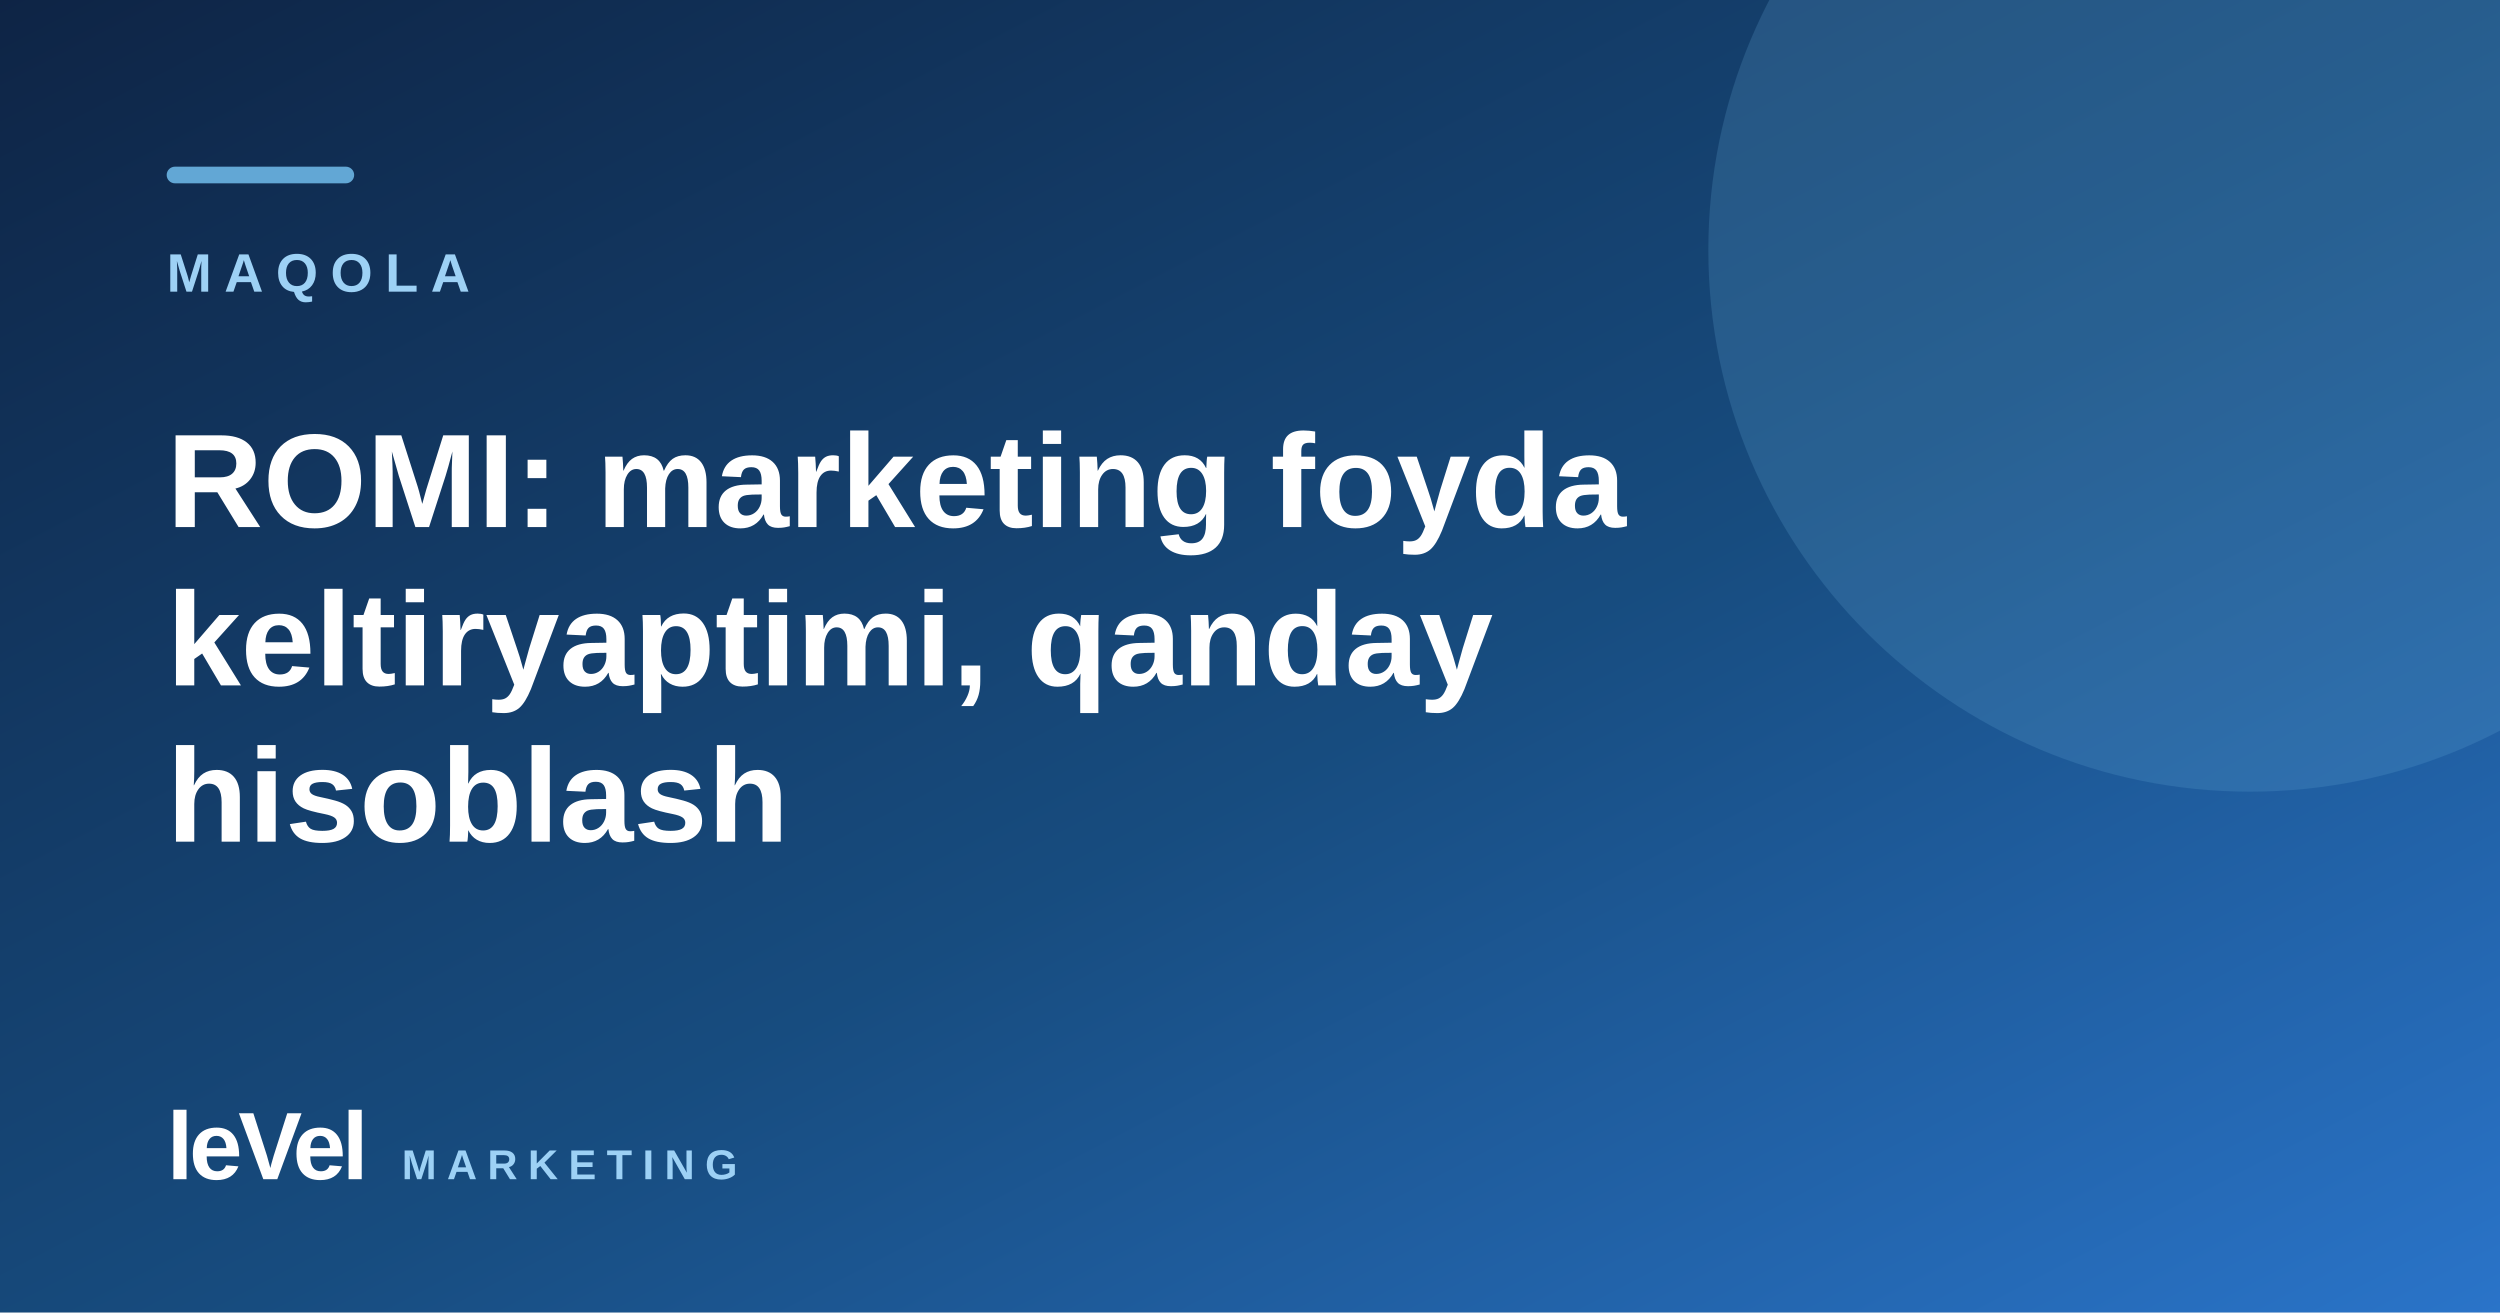
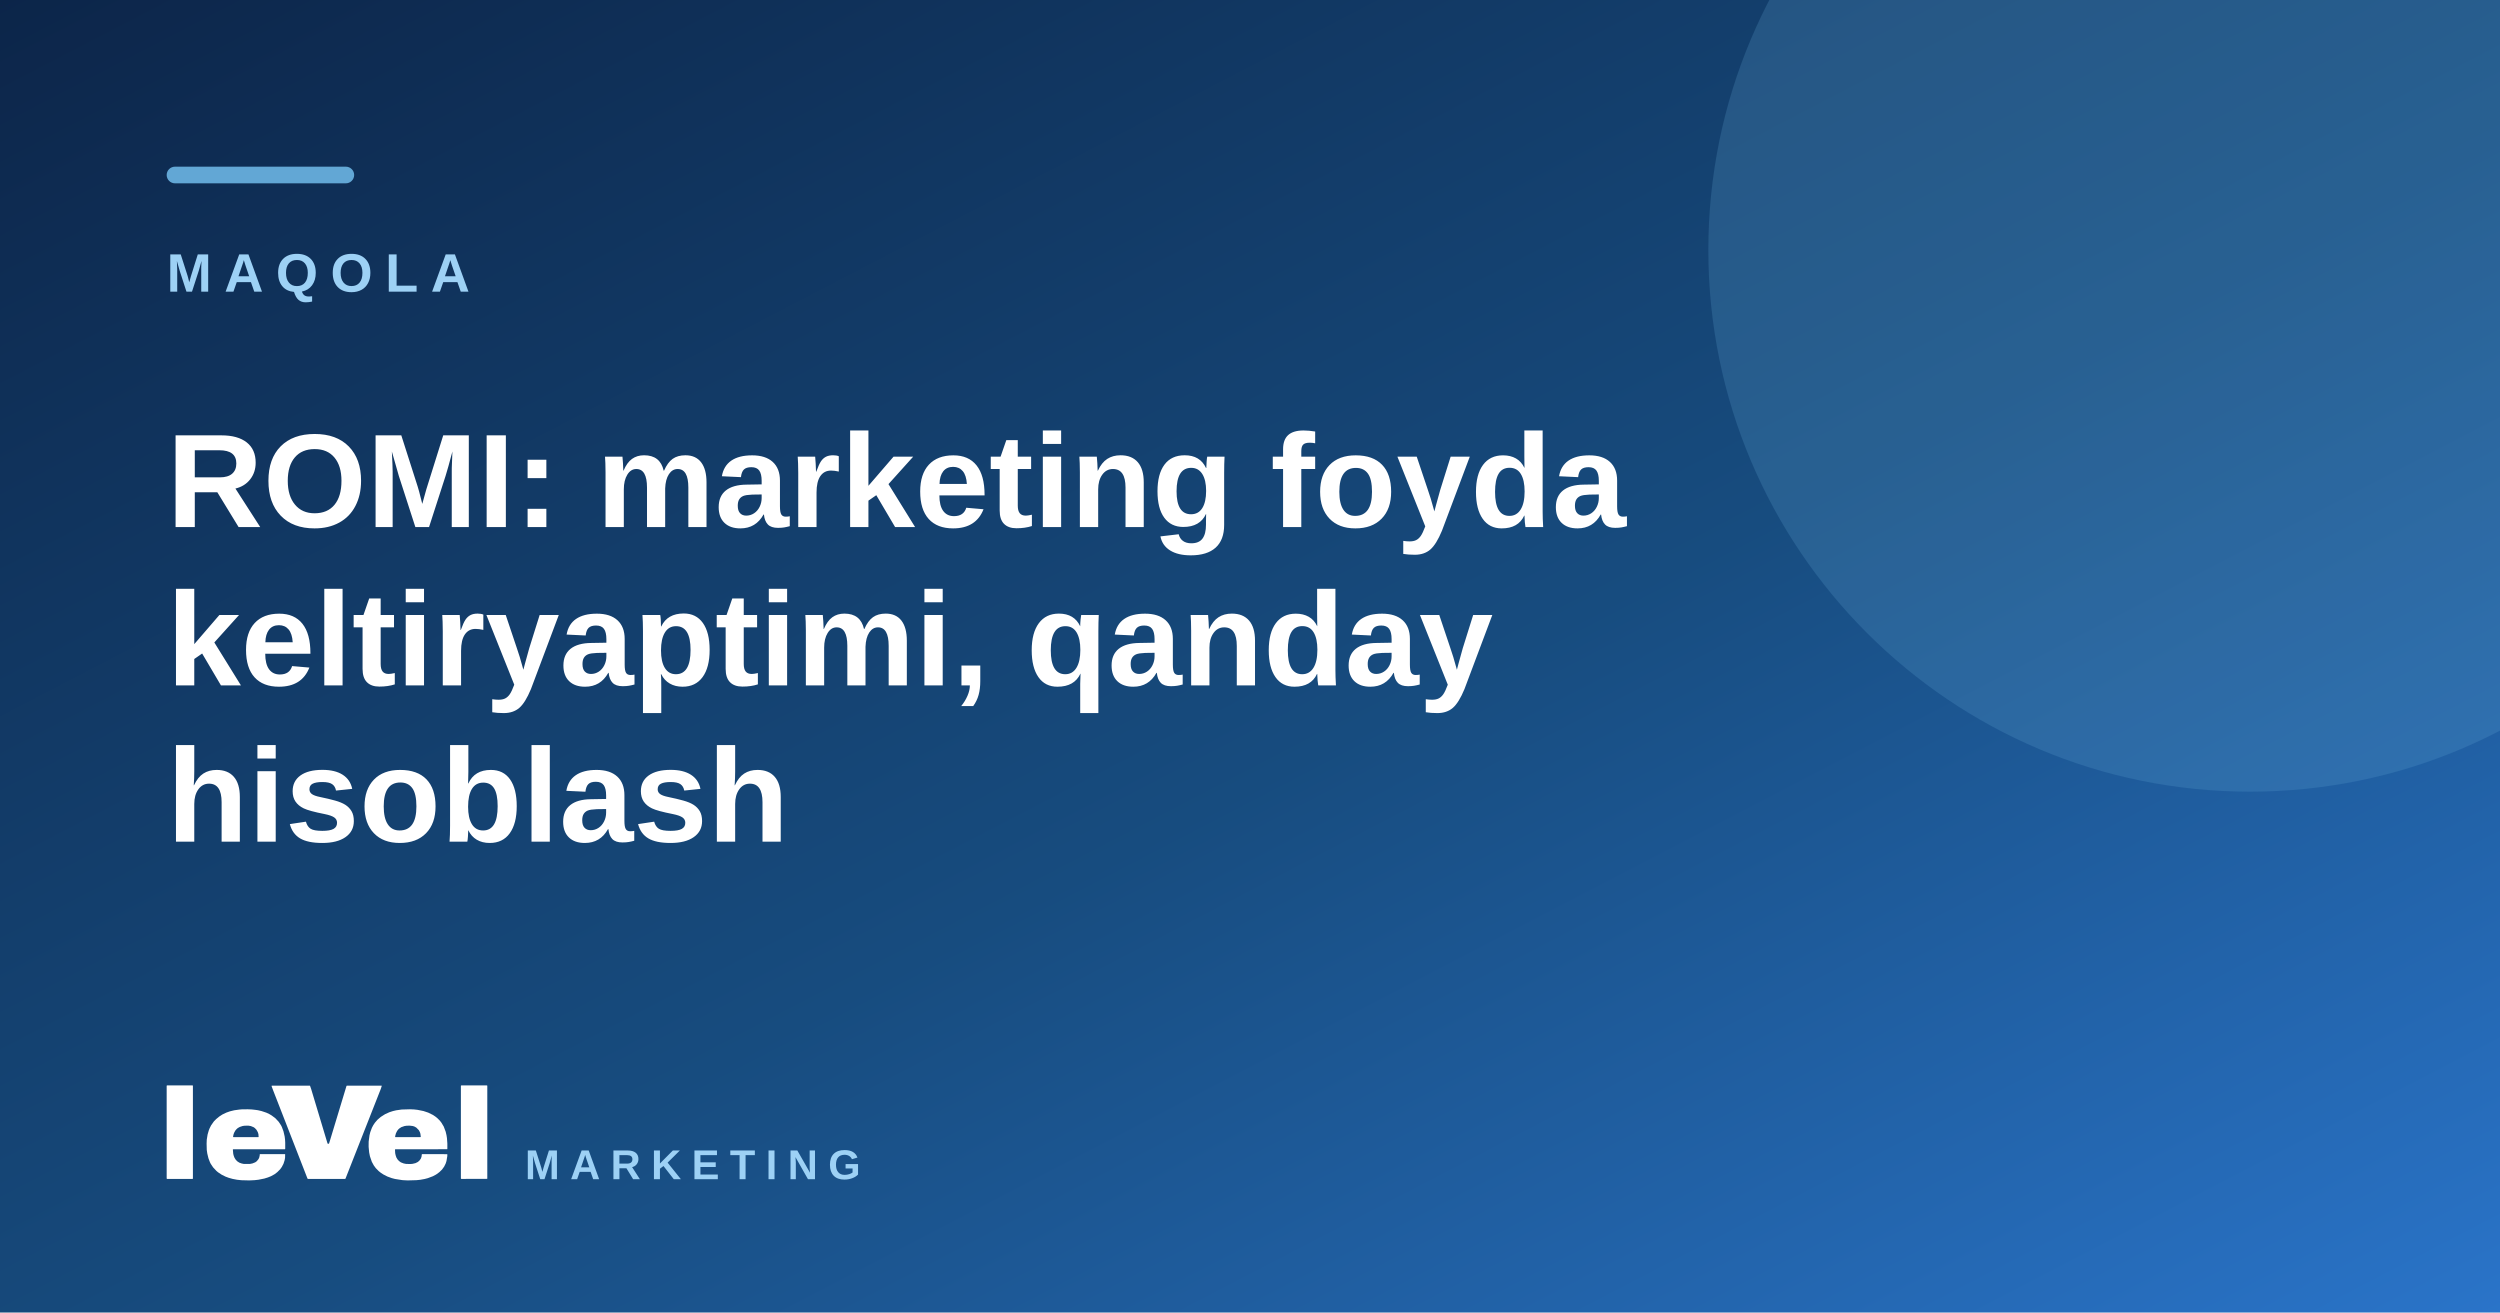
<svg xmlns="http://www.w3.org/2000/svg" viewBox="0 0 1200 630" width="1200" height="630">
  <defs>
    <linearGradient id="g" x1="0" y1="0" x2="1" y2="1">
-       <stop offset="0" stop-color="#0e2445" />
+       <stop offset="0" stop-color="#0c2549" />
      <stop offset=".55" stop-color="#174c7f" />
      <stop offset="1" stop-color="#2a74c9" />
    </linearGradient>
  </defs>
  <rect width="1200" height="630" fill="url(#g)" />
  <circle cx="1080" cy="120" r="260" fill="#62a7d5" opacity=".22" />
  <rect x="80" y="80" width="90" height="8" rx="4" fill="#62a7d5" />
  <text x="80" y="140" font-size="26" font-weight="700" letter-spacing="6" fill="#9dd1f5" font-family="Manrope, Arial, Helvetica, sans-serif">MAQOLA</text>
  <g font-family="Manrope, Arial, Helvetica, sans-serif">
    <text x="80" y="253" font-size="64" font-weight="800" fill="#fff">ROMI: marketing foyda</text>
    <text x="80" y="329" font-size="64" font-weight="800" fill="#fff">keltiryaptimi, qanday</text>
    <text x="80" y="404" font-size="64" font-weight="800" fill="#fff">hisoblash</text>
  </g>
-   <text x="80" y="566" font-size="46" letter-spacing="-2" fill="#fff" font-family="'Archivo Black', 'Arial Black', Arial, sans-serif" font-weight="900">leVel<tspan dx="16" font-size="20" letter-spacing="5" fill="#9dd1f5" font-family="Manrope, Arial, Helvetica, sans-serif" font-weight="700">MARKETING</tspan>
-   </text>
+   <path transform="translate(80 521) scale(.19)" fill="#fff" fill-rule="evenodd" d="M0.7 0.0 L0.0 1.0 L0.0 235.0 L0.7 236.2 L65.7 236.2 L66.3 235.0 L66.3 1.0 L65.7 0.0Z M744.7 0.0 L743.7 0.3 L743.3 1.0 L743.3 235.0 L743.7 235.8 L744.7 236.2 L809.7 236.0 L810.0 235.0 L810.0 1.0 L809.7 0.3 L808.7 0.0Z M265.7 0.7 L265.1 1.0 L265.1 2.0 L268.4 11.0 L355.7 235.2 L356.7 236.2 L450.7 236.2 L451.7 235.7 L540.9 9.0 L543.5 1.0 L542.7 0.7 L455.7 0.7 L454.4 1.0 L411.1 144.0 L410.1 147.0 L409.7 147.4 L407.7 147.4 L406.7 147.0 L406.2 146.0 L365.0 9.0 L362.2 1.0 L361.7 0.7Z M183.7 61.0 L170.7 62.8 L159.7 65.5 L150.7 68.7 L140.7 73.5 L132.7 78.7 L125.1 85.0 L119.2 91.0 L112.2 101.0 L108.2 109.0 L106.3 114.0 L103.4 124.0 L101.3 137.0 L100.9 147.0 L101.3 163.0 L102.6 172.0 L105.5 184.0 L109.3 194.0 L111.3 198.0 L117.3 207.0 L125.7 216.0 L129.7 219.4 L138.7 225.4 L148.7 230.4 L156.7 233.4 L166.7 236.2 L177.7 238.3 L188.7 239.5 L208.7 240.0 L221.7 239.4 L231.7 238.3 L246.7 235.3 L255.7 232.5 L263.7 229.3 L272.7 224.3 L279.6 219.0 L286.7 211.9 L290.9 206.0 L295.1 198.0 L298.0 189.0 L299.1 183.0 L299.3 174.0 L298.7 173.6 L235.7 173.6 L235.2 174.0 L235.0 177.0 L233.9 182.0 L232.1 186.0 L227.7 191.4 L223.7 194.3 L216.7 197.1 L210.7 198.3 L194.7 198.3 L189.7 197.3 L183.7 195.2 L178.7 192.0 L174.7 188.0 L171.5 183.0 L169.5 178.0 L168.2 173.0 L167.2 162.0 L167.7 161.5 L168.7 161.3 L298.7 161.3 L299.5 160.0 L299.5 145.0 L299.1 137.0 L298.1 129.0 L295.1 116.0 L291.0 105.0 L289.0 101.0 L283.1 92.0 L274.7 83.0 L265.4 76.0 L259.7 72.6 L251.7 68.8 L239.7 64.8 L230.7 62.7 L223.7 61.7 L214.7 60.7 L204.7 60.3 L189.7 60.5Z M593.7 60.9 L579.7 62.9 L571.7 64.8 L562.7 67.7 L551.7 72.7 L540.7 79.7 L532.7 86.6 L526.3 94.0 L522.2 100.0 L518.5 107.0 L514.4 118.0 L512.4 126.0 L510.3 142.0 L510.2 155.0 L511.5 169.0 L513.5 179.0 L518.3 193.0 L523.2 202.0 L528.3 209.0 L535.7 216.5 L540.7 220.5 L547.7 225.1 L557.7 230.2 L568.7 234.2 L576.7 236.3 L595.7 239.3 L608.7 240.0 L630.7 239.4 L640.7 238.4 L651.7 236.4 L659.7 234.3 L672.7 229.4 L680.7 225.1 L688.7 219.3 L695.7 212.5 L701.1 205.0 L705.0 197.0 L706.9 191.0 L708.9 179.0 L709.1 175.0 L708.7 173.7 L645.7 173.6 L644.6 174.0 L643.9 180.0 L642.1 185.0 L638.7 189.7 L634.7 193.3 L628.7 196.3 L620.7 198.2 L614.7 198.6 L604.7 198.3 L598.7 197.1 L591.7 194.4 L587.0 191.0 L583.3 187.0 L580.3 182.0 L578.3 176.0 L577.3 171.0 L576.8 162.0 L577.7 161.3 L708.7 161.2 L709.1 160.0 L709.1 147.0 L708.1 133.0 L707.0 126.0 L704.9 117.0 L700.0 104.0 L694.0 94.0 L690.1 89.0 L684.1 83.0 L678.7 78.6 L672.7 74.6 L660.7 68.7 L648.7 64.7 L633.7 61.7 L624.7 60.7 L614.7 60.3Z M196.7 101.8 L191.7 102.6 L184.7 104.9 L179.7 107.7 L176.7 110.3 L173.5 114.0 L170.2 120.0 L168.6 125.0 L167.7 130.0 L168.7 130.6 L231.7 130.6 L232.3 130.0 L231.8 123.0 L230.2 118.0 L226.8 112.0 L222.7 107.7 L219.7 105.6 L212.7 102.7 L206.7 101.7Z M605.7 101.9 L600.7 102.7 L592.7 105.5 L587.7 108.8 L585.3 111.0 L582.2 115.0 L579.2 121.0 L577.3 128.0 L577.2 130.0 L577.7 130.6 L640.7 130.6 L642.0 130.0 L641.0 122.0 L639.7 118.0 L637.0 113.0 L630.7 106.6 L625.7 103.8 L621.7 102.6 L613.7 101.6Z" />
+   <text x="252" y="566" font-size="20" font-weight="700" letter-spacing="5" fill="#9dd1f5" font-family="Manrope, Arial, Helvetica, sans-serif">MARKETING</text>
</svg>
